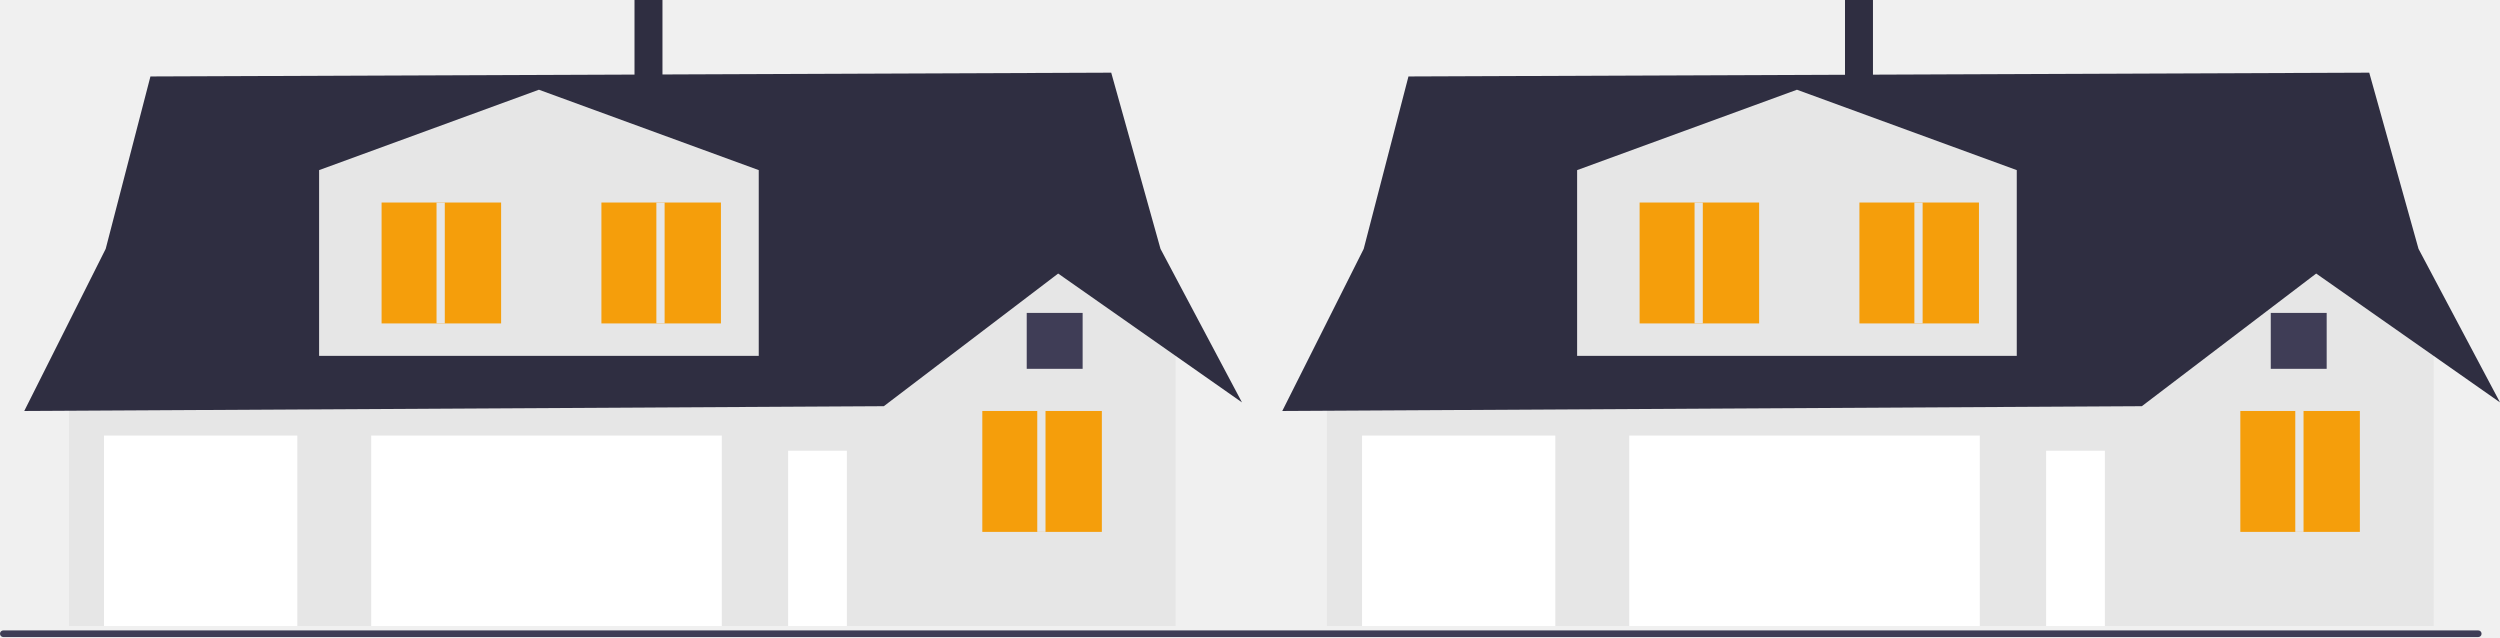
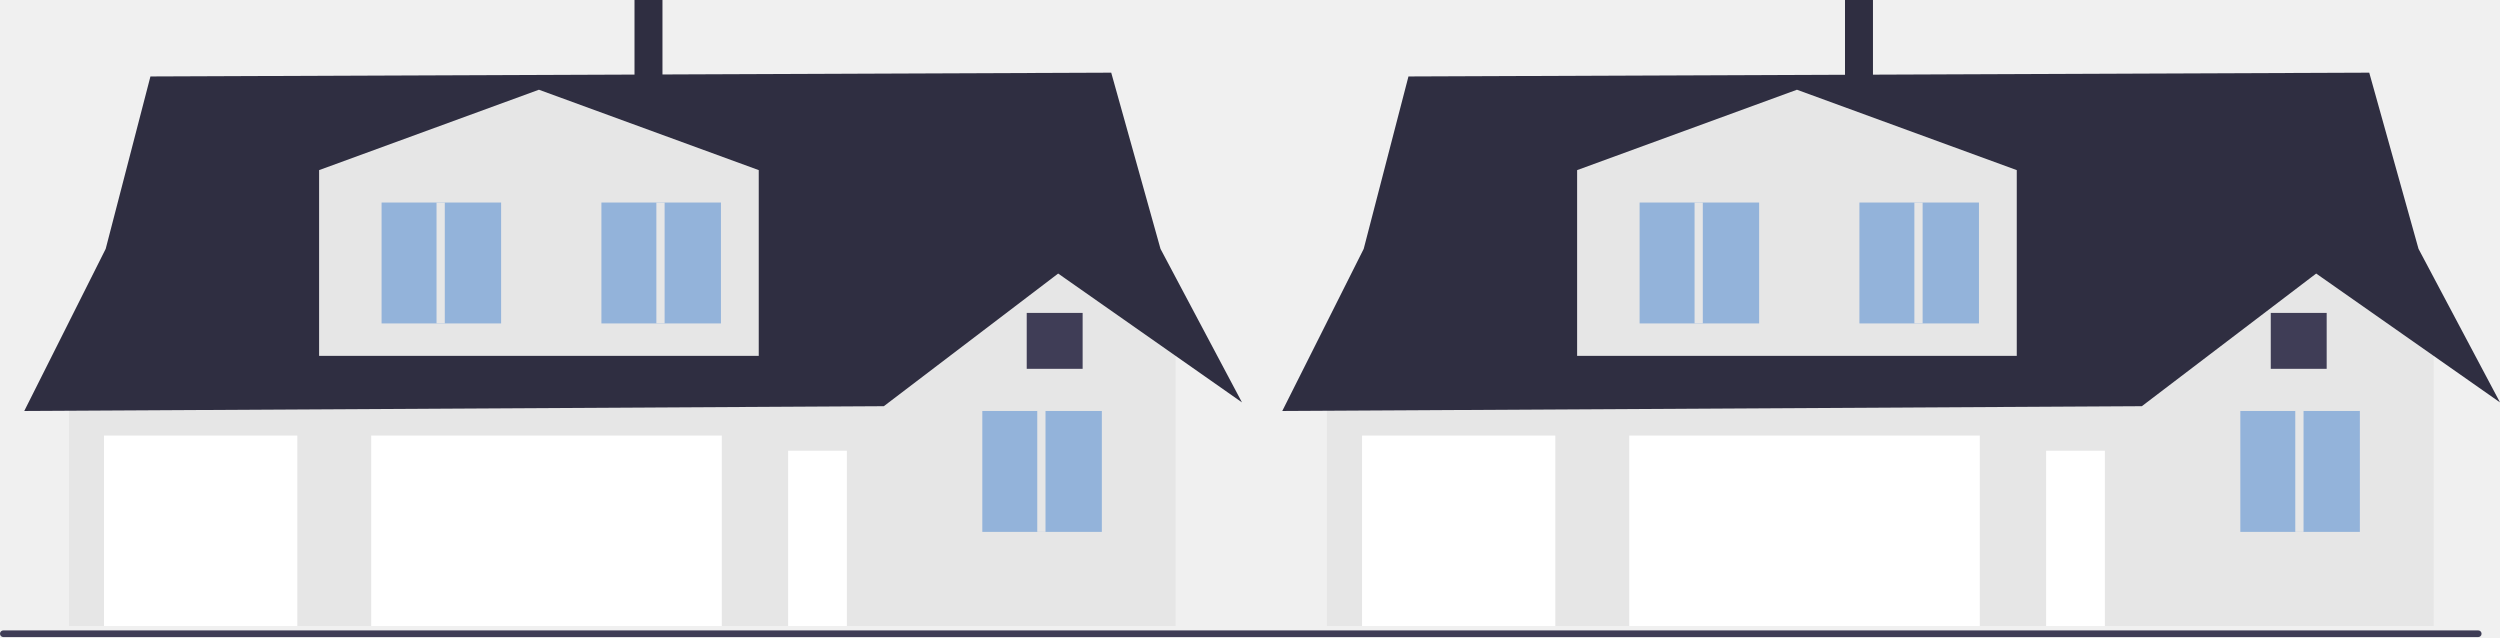
<svg xmlns="http://www.w3.org/2000/svg" width="894.264" height="227.88" viewBox="0 0 894.264 227.88" role="img" artist="Katerina Limpitsouni" source="https://undraw.co/">
  <g>
    <path d="M0,226.69c0,.66,.53,1.19,1.19,1.19H886.48c.66,0,1.19-.53,1.19-1.19,0-.66-.53-1.19-1.19-1.19H1.19c-.66,0-1.19,.53-1.19,1.19Z" fill="#3f3d56" />
    <g>
      <polygon points="420.539 99.244 420.539 223.931 24.665 223.931 24.665 115.187 37.802 89.035 415.123 89.035 420.539 99.244" fill="#e6e6e6" />
      <polygon points="444.264 143.942 420.539 127.308 378.511 97.848 316.147 145.298 24.665 146.925 8.674 147.013 24.665 115.187 37.802 89.035 53.813 27.349 397.491 25.994 415.123 89.035 420.539 99.244 444.264 143.942" fill="#2f2e41" />
      <polygon points="271.408 127.284 114.143 127.284 114.143 60.853 192.776 32.095 271.408 60.853 271.408 127.284" fill="#e6e6e6" />
      <rect x="37.206" y="155.805" width="69.142" height="68.126" fill="#fff" />
      <rect x="132.785" y="155.805" width="125.405" height="68.126" fill="#fff" />
      <rect x="281.915" y="161.228" width="21.014" height="62.703" fill="#fff" />
      <g>
-         <rect x="351.38" y="147.01" width="42.755" height="43.247" fill="#f59e0b" />
+         <rect x="351.38" y="147.01" width="42.755" height="43.247" fill="#93b3da" />
        <rect x="371.037" y="147.01" width="2.949" height="43.247" fill="#e6e6e6" />
      </g>
      <g>
-         <rect x="215.129" y="72.445" width="42.755" height="43.247" fill="#f59e0b" />
+         <rect x="215.129" y="72.445" width="42.755" height="43.247" fill="#93b3da" />
        <rect x="234.786" y="72.445" width="2.949" height="43.247" fill="#e6e6e6" />
      </g>
      <g>
-         <rect x="136.496" y="72.445" width="42.755" height="43.247" fill="#f59e0b" />
+         <rect x="136.496" y="72.445" width="42.755" height="43.247" fill="#93b3da" />
        <rect x="156.154" y="72.445" width="2.949" height="43.247" fill="#e6e6e6" />
      </g>
    </g>
    <g>
      <polygon points="870.539 99.244 870.539 223.931 474.665 223.931 474.665 115.187 487.802 89.035 865.123 89.035 870.539 99.244" fill="#e6e6e6" />
      <polygon points="894.264 143.942 870.539 127.308 828.511 97.848 766.147 145.298 474.665 146.925 458.674 147.013 474.665 115.187 487.802 89.035 503.813 27.349 847.491 25.994 865.123 89.035 870.539 99.244 894.264 143.942" fill="#2f2e41" />
      <polygon points="721.408 127.284 564.143 127.284 564.143 60.853 642.776 32.095 721.408 60.853 721.408 127.284" fill="#e6e6e6" />
      <rect x="487.206" y="155.805" width="69.142" height="68.126" fill="#fff" />
      <rect x="582.785" y="155.805" width="125.405" height="68.126" fill="#fff" />
      <rect x="731.915" y="161.228" width="21.014" height="62.703" fill="#fff" />
      <g>
-         <rect x="801.38" y="147.01" width="42.755" height="43.247" fill="#f59e0b" />
+         <rect x="801.38" y="147.01" width="42.755" height="43.247" fill="#93b3da" />
        <rect x="821.037" y="147.01" width="2.949" height="43.247" fill="#e6e6e6" />
      </g>
      <g>
-         <rect x="665.129" y="72.445" width="42.755" height="43.247" fill="#f59e0b" />
+         <rect x="665.129" y="72.445" width="42.755" height="43.247" fill="#93b3da" />
        <rect x="684.786" y="72.445" width="2.949" height="43.247" fill="#e6e6e6" />
      </g>
      <g>
-         <rect x="586.496" y="72.445" width="42.755" height="43.247" fill="#f59e0b" />
+         <rect x="586.496" y="72.445" width="42.755" height="43.247" fill="#93b3da" />
        <rect x="606.154" y="72.445" width="2.949" height="43.247" fill="#e6e6e6" />
      </g>
    </g>
    <rect x="812.264" y="111.931" width="20" height="20" fill="#3f3d56" />
    <rect x="367.264" y="111.931" width="20" height="20" fill="#3f3d56" />
  </g>
  <rect x="226.967" width="10" height="32" fill="#2f2e41" />
  <rect x="659.967" width="10" height="32" fill="#2f2e41" />
</svg>
